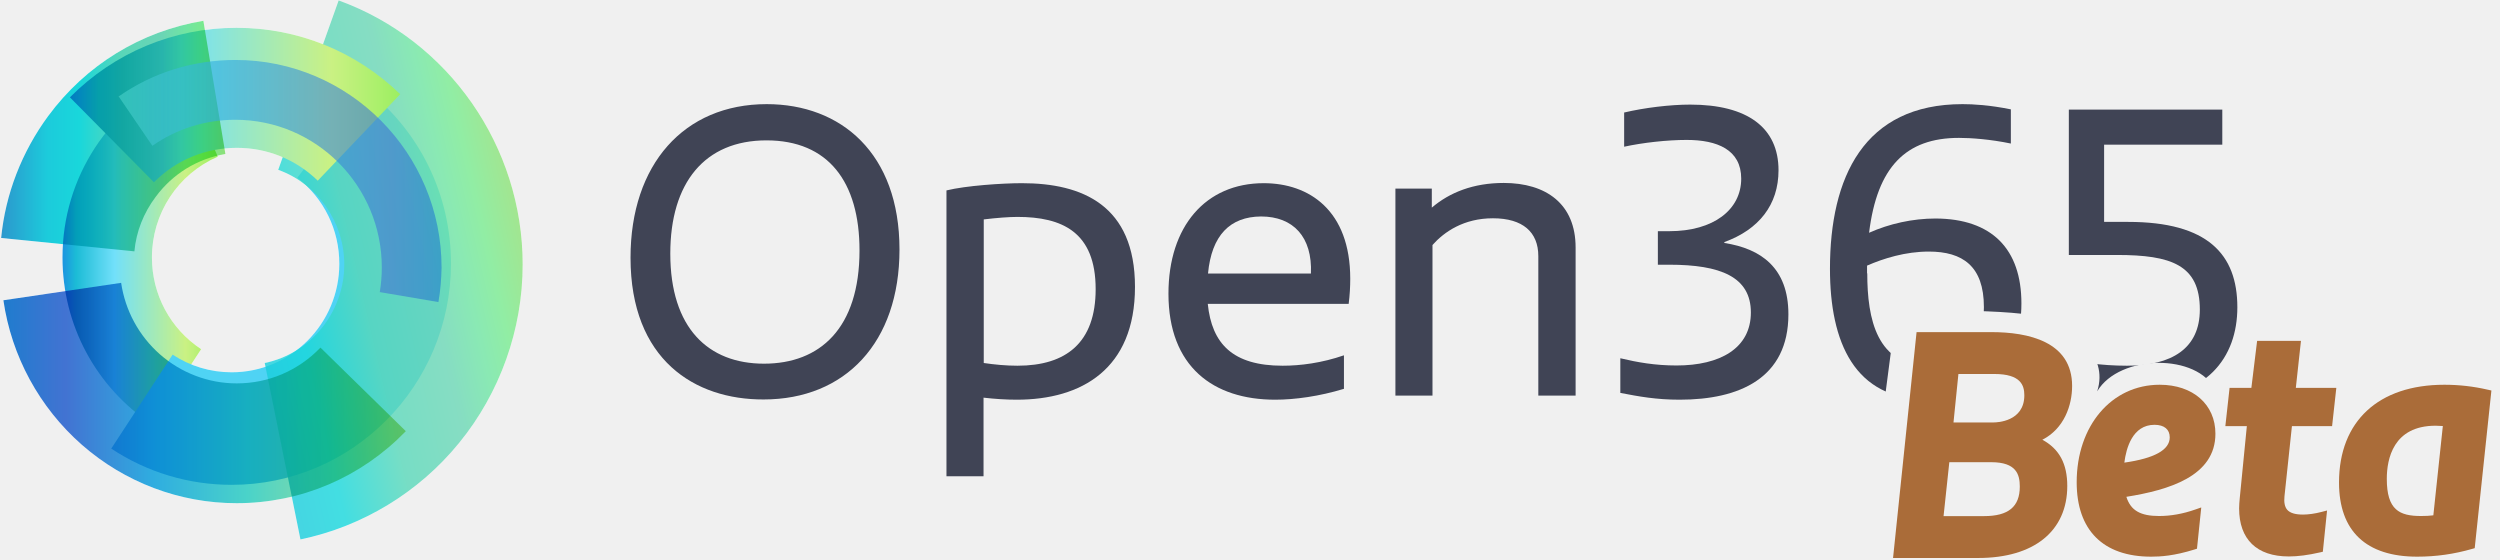
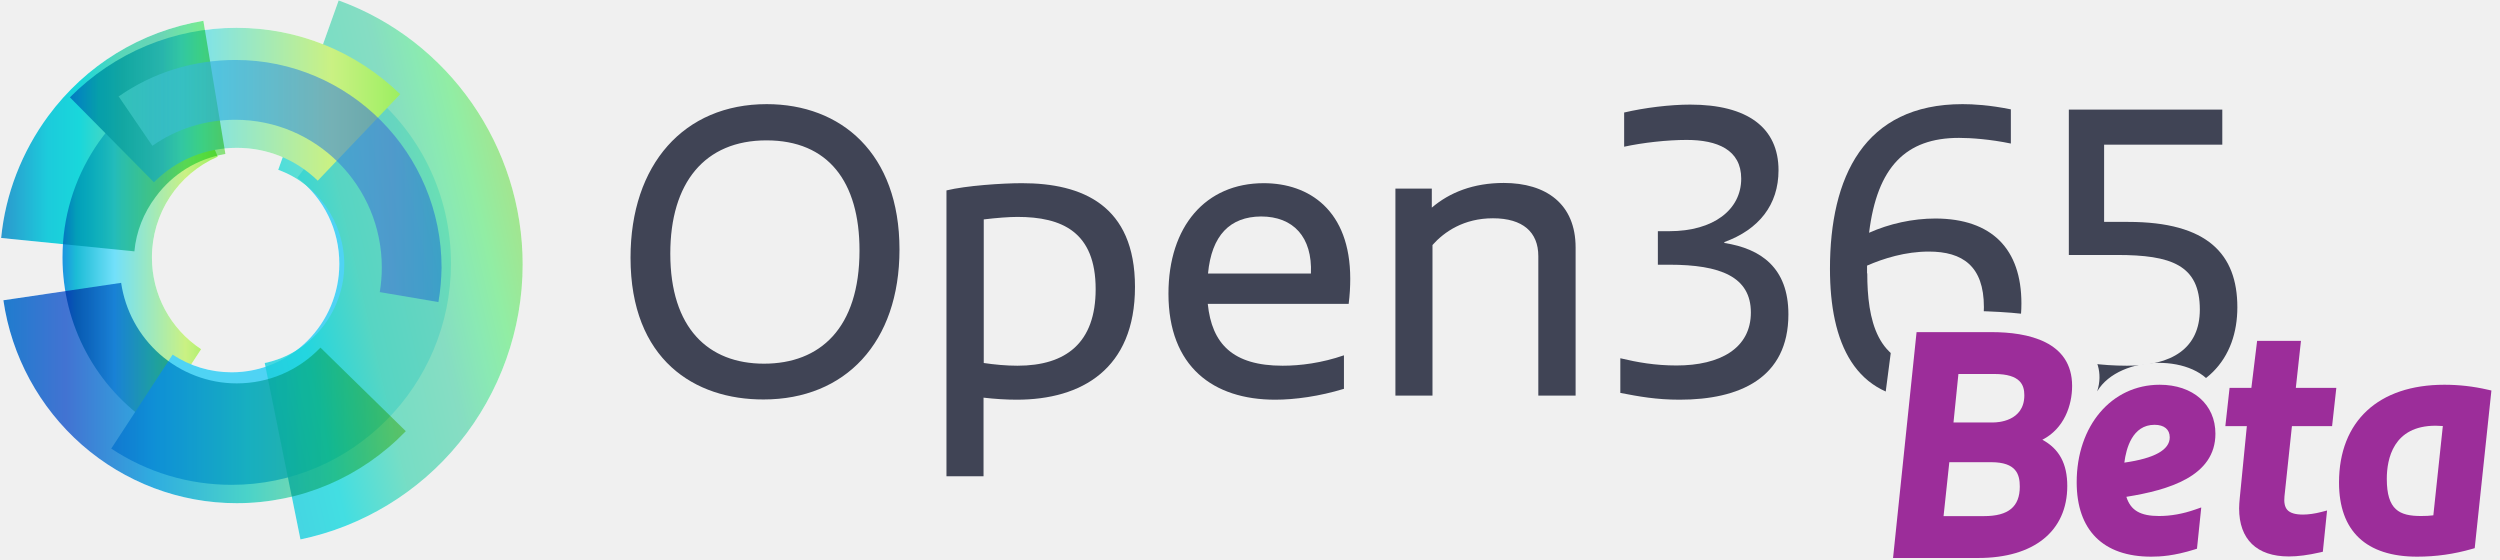
<svg xmlns="http://www.w3.org/2000/svg" xmlns:xlink="http://www.w3.org/1999/xlink" width="152px" height="34px" viewBox="0 0 152 34" version="1.1">
  <defs>
    <path d="M116.916,32.45 L118.291,21.904 C118.291,21.904 125.799,21.702 127.393,22.373 C128.988,23.044 131.233,24.514 130.51,26.791 C131.871,24.514 136.645,24.481 137.684,26.723 C139.306,24.8 140.176,22.873 140.176,22.873 L147.246,22.373 L153.663,24.97 L140.626,5.073 L1.56,0.168 L0.344,38.485 L116.916,32.45 Z" id="path-1" />
    <linearGradient x1="0.087%" y1="50.006%" x2="100.028%" y2="50.006%" id="linearGradient-3">
      <stop stop-color="#1C94E0" offset="0%" />
      <stop stop-color="#1CBCD6" offset="8.83%" />
      <stop stop-color="#72E0FA" offset="33.6%" />
      <stop stop-color="#CAF183" offset="79.17%" />
      <stop stop-color="#9CEF61" offset="100%" />
    </linearGradient>
    <linearGradient x1="-27.772%" y1="79.726%" x2="90.324%" y2="22.762%" id="linearGradient-4">
      <stop stop-color="#2C97CD" offset="0.082%" />
      <stop stop-color="#1CCBDB" offset="20.6%" />
      <stop stop-color="#19D7DB" offset="34.91%" />
      <stop stop-color="#59D6B8" offset="53.82%" />
      <stop stop-color="#6BD5B5" offset="71.81%" />
      <stop stop-color="#70E4A3" offset="82.03%" />
      <stop stop-color="#79E990" offset="89.64%" />
      <stop stop-color="#8CE079" offset="99.193%" />
    </linearGradient>
    <linearGradient x1="-0.04%" y1="49.953%" x2="100.011%" y2="49.953%" id="linearGradient-5">
      <stop stop-color="#1F7CCE" offset="0%" />
      <stop stop-color="#4273D2" offset="15.5%" />
      <stop stop-color="#2FADE0" offset="37.29%" />
      <stop stop-color="#4AD3C9" offset="60.69%" />
      <stop stop-color="#BDE186" offset="100%" />
    </linearGradient>
    <linearGradient x1="-0.031%" y1="49.981%" x2="99.938%" y2="49.981%" id="linearGradient-6">
      <stop stop-color="#1C94E0" offset="0%" />
      <stop stop-color="#1CBCD6" offset="8.83%" />
      <stop stop-color="#72E0FA" offset="33.6%" />
      <stop stop-color="#CAF183" offset="79.17%" />
      <stop stop-color="#9CEF61" offset="100%" />
    </linearGradient>
    <linearGradient x1="-0.048%" y1="50.011%" x2="99.88%" y2="50.011%" id="linearGradient-7">
      <stop stop-color="#2C97CD" offset="0.082%" />
      <stop stop-color="#1CCBDB" offset="20.6%" />
      <stop stop-color="#19D7DB" offset="34.91%" />
      <stop stop-color="#59D6B8" offset="53.82%" />
      <stop stop-color="#6BD5B5" offset="71.81%" />
      <stop stop-color="#70E4A3" offset="82.03%" />
      <stop stop-color="#79E990" offset="89.64%" />
      <stop stop-color="#8CE079" offset="100%" />
    </linearGradient>
    <linearGradient x1="99.936%" y1="49.963%" x2="-0.04%" y2="49.963%" id="linearGradient-8">
      <stop stop-color="#1F7CCE" offset="0%" />
      <stop stop-color="#4273D2" offset="15.5%" />
      <stop stop-color="#2FADE0" offset="69.24%" />
      <stop stop-color="#4AD3C9" offset="100%" />
      <stop stop-color="#BDE186" offset="100%" />
    </linearGradient>
  </defs>
  <g id="Welcome" stroke="none" stroke-width="1" fill="none" fill-rule="evenodd">
    <g id="Group-5-Copy-4" transform="translate(-3, -3)">
      <g id="Group-4">
-         <g id="Group-3" transform="translate(118.0974, 23.19246)" fill="#AA6C39">
+         <g id="Group-3" transform="translate(118.0974, 23.19246)" fill="#9c2d9a">
          <path d="M6.118,5.492 C6.309,5.492 7.982,5.446 7.982,3.844 C7.982,3.239 7.774,2.546 6.155,2.546 L3.974,2.546 L3.675,5.492 L6.118,5.492 Z M5.53,11.187 C7.015,11.187 7.706,10.617 7.706,9.391 C7.706,8.658 7.5,7.909 5.971,7.909 L3.421,7.909 L3.071,11.187 L5.53,11.187 Z M0,13.733 L1.43,0 L5.971,0 C8.214,0 10.887,0.568 10.887,3.273 C10.887,4.453 10.401,5.87 9.078,6.544 C10.109,7.102 10.593,8.007 10.593,9.355 C10.593,12.096 8.57,13.733 5.181,13.733 L0,13.733 Z" id="Fill-1" />
          <path d="M15.897,5.636 C14.556,5.636 14.172,7.064 14.063,7.935 C15.895,7.675 16.823,7.159 16.823,6.399 C16.823,5.914 16.486,5.636 15.897,5.636 M15.695,13.653 C12.774,13.653 11.165,12.045 11.165,9.127 C11.165,5.693 13.287,3.2 16.209,3.2 C18.237,3.2 19.6,4.397 19.6,6.178 C19.6,8.765 16.765,9.601 14.186,10.014 C14.443,10.839 15.037,11.181 16.172,11.181 C16.887,11.181 17.626,11.049 18.368,10.789 L18.739,10.66 L18.479,13.169 L18.323,13.218 C17.088,13.603 16.27,13.653 15.695,13.653" id="Fill-5" />
          <path d="M24.064,13.64 C22.115,13.64 21.041,12.602 21.041,10.717 C21.041,10.524 21.06,10.314 21.078,10.111 L21.511,5.715 L20.204,5.715 L20.461,3.39 L21.786,3.39 L22.135,0.533 L24.801,0.533 L24.489,3.39 L26.951,3.39 L26.694,5.715 L24.252,5.715 L23.798,9.988 C23.759,10.361 23.818,10.637 23.971,10.808 C24.144,11 24.457,11.094 24.928,11.094 C25.251,11.094 25.657,11.036 26.04,10.936 L26.388,10.845 L26.131,13.354 L25.957,13.394 C25.235,13.559 24.616,13.64 24.064,13.64" id="Fill-9" />
          <path d="M32.986,5.691 C30.406,5.691 30.02,7.717 30.02,8.924 C30.02,10.812 30.784,11.181 32.104,11.181 C32.401,11.181 32.631,11.168 32.85,11.139 L33.427,5.71 C33.258,5.699 33.103,5.691 32.986,5.691 M31.865,13.653 C28.758,13.653 27.115,12.094 27.115,9.146 C27.115,5.423 29.509,3.2 33.519,3.2 C34.418,3.2 35.283,3.299 36.165,3.502 L36.38,3.551 L35.365,13.136 L35.204,13.182 C34.1,13.499 33.008,13.653 31.865,13.653" id="Fill-13" />
        </g>
        <g id="Group-2">
          <mask id="mask-2" fill="white">
            <use xlink:href="#path-1" />
          </mask>
          <g id="Mask" />
          <g mask="url(#mask-2)" id="logo-open365-copy">
            <g transform="translate(3.015252, 3.025104)">
              <g>
                <g id="Layer_1">
                  <g id="Group">
                    <g transform="translate(38.25272, 6.196379)" id="Shape" fill="#404455">
                      <path d="M0.068,9.446 C0.068,3.773 3.32,0.11 8.347,0.11 C12.869,0.11 16.421,3.098 16.421,8.95 C16.421,14.596 13.129,18.066 8.156,18.066 C3.989,18.08 0.068,15.67 0.068,9.446 L0.068,9.446 Z M13.99,9.005 C13.99,4.833 12.091,2.313 8.334,2.313 C4.577,2.313 2.486,4.888 2.486,9.198 C2.486,13.728 4.795,15.89 8.183,15.89 C11.585,15.89 13.99,13.742 13.99,9.005 L13.99,9.005 Z" />
                      <path d="M19.277,5.356 C20.452,5.067 22.665,4.916 23.867,4.916 C27.528,4.916 30.739,6.251 30.739,11.222 C30.739,16.221 27.487,18.08 23.553,18.08 C22.924,18.08 22.228,18.038 21.531,17.956 L21.531,22.734 L19.277,22.734 L19.277,5.356 L19.277,5.356 Z M28.348,11.36 C28.348,7.876 26.299,6.967 23.594,6.967 C23.088,6.967 22.337,7.023 21.544,7.119 L21.544,15.849 C22.2,15.945 22.897,16.014 23.594,16.014 C26.558,16.014 28.348,14.61 28.348,11.36 L28.348,11.36 Z" />
                      <path d="M43.827,10.727 C43.827,11.209 43.799,11.718 43.731,12.255 L35.165,12.255 C35.411,14.679 36.682,16.014 39.715,16.014 C40.794,16.014 42.092,15.849 43.444,15.381 L43.444,17.419 C41.955,17.873 40.466,18.08 39.264,18.08 C35.493,18.08 32.774,16.069 32.774,11.635 C32.774,7.546 35.029,4.916 38.567,4.916 C41.327,4.916 43.827,6.568 43.827,10.727 L43.827,10.727 Z M35.179,10.41 L41.436,10.41 C41.532,8.179 40.357,6.94 38.403,6.94 C36.518,6.954 35.397,8.083 35.179,10.41 L35.179,10.41 Z" />
                      <path d="M57.516,17.832 L55.262,17.832 L55.262,9.35 C55.262,7.89 54.319,7.05 52.502,7.05 C50.726,7.05 49.537,7.876 48.827,8.675 L48.827,17.832 L46.573,17.832 L46.573,5.246 L48.786,5.246 L48.786,6.403 C49.865,5.48 51.313,4.902 53.158,4.902 C55.726,4.902 57.529,6.169 57.529,8.826 L57.529,17.832 L57.516,17.832 Z" />
                      <path d="M66.573,8.551 C68.787,8.895 70.467,10.052 70.467,12.888 C70.467,16.772 67.489,18.08 63.855,18.08 C62.434,18.08 61.382,17.887 60.248,17.667 L60.248,15.56 C61.286,15.808 62.366,16 63.663,16 C66.314,16 68.185,14.954 68.185,12.778 C68.185,10.603 66.327,9.873 63.226,9.873 L62.53,9.873 L62.53,7.835 L63.226,7.835 C65.918,7.835 67.598,6.527 67.598,4.64 C67.598,2.878 66.136,2.286 64.278,2.286 C63.103,2.286 61.614,2.451 60.48,2.699 L60.48,0.62 C61.71,0.33 63.267,0.138 64.497,0.138 C67.981,0.138 69.866,1.542 69.866,4.131 C69.866,6.238 68.664,7.739 66.573,8.496 L66.573,8.551 L66.573,8.551 Z" />
                      <path d="M84.634,12.228 C84.634,15.766 82.517,18.066 78.91,18.066 C74.484,18.066 72.994,14.596 72.994,10.121 C72.994,4.572 75.044,0.11 81.055,0.11 C81.711,0.11 82.694,0.165 83.992,0.427 L83.992,2.506 C82.735,2.244 81.56,2.162 80.836,2.162 C77.612,2.162 75.863,3.924 75.372,7.931 C76.601,7.381 78.022,7.064 79.415,7.064 C82.831,7.078 84.634,8.909 84.634,12.228 L84.634,12.228 Z M75.262,10.396 C75.262,13.178 75.836,16.042 79.06,16.042 C81.465,16.042 82.353,14.513 82.353,12.448 C82.353,9.956 81.055,9.074 79.006,9.074 C77.585,9.074 76.26,9.487 75.249,9.928 L75.249,10.396 L75.262,10.396 Z" />
                      <path d="M91.055,16.014 C93.774,16.014 95.482,14.968 95.482,12.599 C95.482,9.887 93.733,9.281 90.454,9.281 L87.517,9.281 L87.517,0.441 L96.848,0.441 L96.848,2.575 L89.662,2.575 L89.662,7.27 L91.123,7.27 C95.96,7.27 97.763,9.239 97.763,12.462 C97.763,15.491 95.932,18.08 91.246,18.08 C89.853,18.08 88.213,17.914 87.039,17.667 L87.039,15.56 C88.132,15.794 89.47,16.014 91.055,16.014 L91.055,16.014 Z" />
                    </g>
                    <g id="Shape" fill="#FFFFFF">
                      <path d="M9.222,25.777 C5.82,23.519 3.784,19.732 3.784,15.629 C3.784,10.768 6.64,6.389 11.08,4.475 L13.225,9.501 C10.793,10.561 9.222,12.957 9.222,15.629 C9.222,17.887 10.342,19.966 12.214,21.205 L9.222,25.777 L9.222,25.777 Z" />
                      <path d="M14.072,29.453 C11.462,29.453 8.935,28.696 6.749,27.25 L10.479,21.536 C11.544,22.238 12.787,22.61 14.072,22.61 C17.678,22.61 20.615,19.649 20.615,16.014 C20.615,13.949 19.686,12.049 18.061,10.782 L22.2,5.37 C25.506,7.931 27.405,11.814 27.405,16.014 C27.392,23.422 21.422,29.453 14.072,29.453 L14.072,29.453 Z" />
                      <path d="M18.252,32.772 L16.08,22.045 C18.88,21.467 20.916,18.947 20.916,16.056 C20.916,13.481 19.304,11.167 16.9,10.3 L20.574,0 C27.269,2.423 31.763,8.881 31.763,16.056 C31.763,20.007 30.384,23.863 27.897,26.906 C25.452,29.908 22.023,31.987 18.252,32.772 L18.252,32.772 Z" />
                      <path d="M14.372,30.569 C10.902,30.569 7.569,29.302 4.959,27.016 C2.377,24.744 0.683,21.632 0.191,18.231 L7.35,17.171 C7.596,18.851 8.429,20.393 9.713,21.522 C10.998,22.651 12.664,23.285 14.372,23.285 C16.312,23.285 18.115,22.514 19.468,21.109 L24.659,26.19 C21.941,28.999 18.279,30.569 14.372,30.569 L14.372,30.569 Z" />
                      <path d="M9.345,11.057 L4.235,5.893 C6.94,3.167 10.547,1.666 14.372,1.666 C18.102,1.666 21.626,3.098 24.318,5.701 L19.304,10.961 C17.979,9.666 16.23,8.964 14.386,8.964 C12.473,8.964 10.683,9.708 9.345,11.057 L9.345,11.057 Z" />
                      <path d="M8.156,15.257 L0.055,14.444 C0.314,11.773 1.312,9.212 2.91,7.036 C5.205,3.924 8.552,1.873 12.35,1.239 L13.689,9.336 C11.981,9.625 10.479,10.548 9.454,11.938 C8.716,12.916 8.265,14.059 8.156,15.257 L8.156,15.257 Z" />
                      <path d="M26.64,18.341 L23.075,17.735 C23.157,17.24 23.198,16.744 23.198,16.235 C23.198,11.277 19.208,7.257 14.29,7.257 C12.473,7.257 10.724,7.807 9.249,8.84 L7.2,5.838 C9.29,4.379 11.749,3.621 14.304,3.621 C21.217,3.621 26.832,9.281 26.832,16.248 C26.818,16.937 26.763,17.653 26.64,18.341 L26.64,18.341 Z" />
                    </g>
                    <g id="Shape">
                      <path d="M9.222,25.777 C5.82,23.519 3.784,19.732 3.784,15.629 C3.784,10.768 6.64,6.389 11.08,4.475 L13.225,9.501 C10.793,10.561 9.222,12.957 9.222,15.629 C9.222,17.887 10.342,19.966 12.214,21.205 L9.222,25.777 L9.222,25.777 Z" fill="url(#linearGradient-3)" />
                      <path d="M14.072,29.453 C11.462,29.453 8.935,28.696 6.749,27.25 L10.479,21.536 C11.544,22.238 12.787,22.61 14.072,22.61 C17.678,22.61 20.615,19.649 20.615,16.014 C20.615,13.949 19.686,12.049 18.061,10.782 L22.2,5.37 C25.506,7.931 27.405,11.814 27.405,16.014 C27.392,23.422 21.422,29.453 14.072,29.453 L14.072,29.453 Z" fill="#4FD3F4" />
                      <path d="M18.252,32.772 L16.08,22.045 C18.88,21.467 20.916,18.947 20.916,16.056 C20.916,13.481 19.304,11.167 16.9,10.3 L20.574,0 C27.269,2.423 31.763,8.881 31.763,16.056 C31.763,20.007 30.384,23.863 27.897,26.906 C25.452,29.908 22.023,31.987 18.252,32.772 L18.252,32.772 Z" fill-opacity="0.82" fill="url(#linearGradient-4)" />
                      <path d="M14.372,30.569 C10.902,30.569 7.569,29.302 4.959,27.016 C2.377,24.744 0.683,21.632 0.191,18.231 L7.35,17.171 C7.596,18.851 8.429,20.393 9.713,21.522 C10.998,22.651 12.664,23.285 14.372,23.285 C16.312,23.285 18.115,22.514 19.468,21.109 L24.659,26.19 C21.941,28.999 18.279,30.569 14.372,30.569 L14.372,30.569 Z" fill="url(#linearGradient-5)" style="mix-blend-mode: multiply;" />
                      <path d="M9.345,11.057 L4.235,5.893 C6.94,3.167 10.547,1.666 14.372,1.666 C18.102,1.666 21.626,3.098 24.318,5.701 L19.304,10.961 C17.979,9.666 16.23,8.964 14.386,8.964 C12.473,8.964 10.683,9.708 9.345,11.057 L9.345,11.057 Z" fill="url(#linearGradient-6)" />
                      <path d="M8.156,15.257 L0.055,14.444 C0.314,11.773 1.312,9.212 2.91,7.036 C5.205,3.924 8.552,1.873 12.35,1.239 L13.689,9.336 C11.981,9.625 10.479,10.548 9.454,11.938 C8.716,12.916 8.265,14.059 8.156,15.257 L8.156,15.257 Z" fill="url(#linearGradient-7)" style="mix-blend-mode: multiply;" />
                      <path d="M26.64,18.341 L23.075,17.735 C23.157,17.24 23.198,16.744 23.198,16.235 C23.198,11.277 19.208,7.257 14.29,7.257 C12.473,7.257 10.724,7.807 9.249,8.84 L7.2,5.838 C9.29,4.379 11.749,3.621 14.304,3.621 C21.217,3.621 26.832,9.281 26.832,16.248 C26.818,16.937 26.763,17.653 26.64,18.341 L26.64,18.341 Z" fill-opacity="0.6" fill="url(#linearGradient-8)" />
                    </g>
                  </g>
                </g>
              </g>
            </g>
          </g>
        </g>
      </g>
    </g>
  </g>
</svg>
